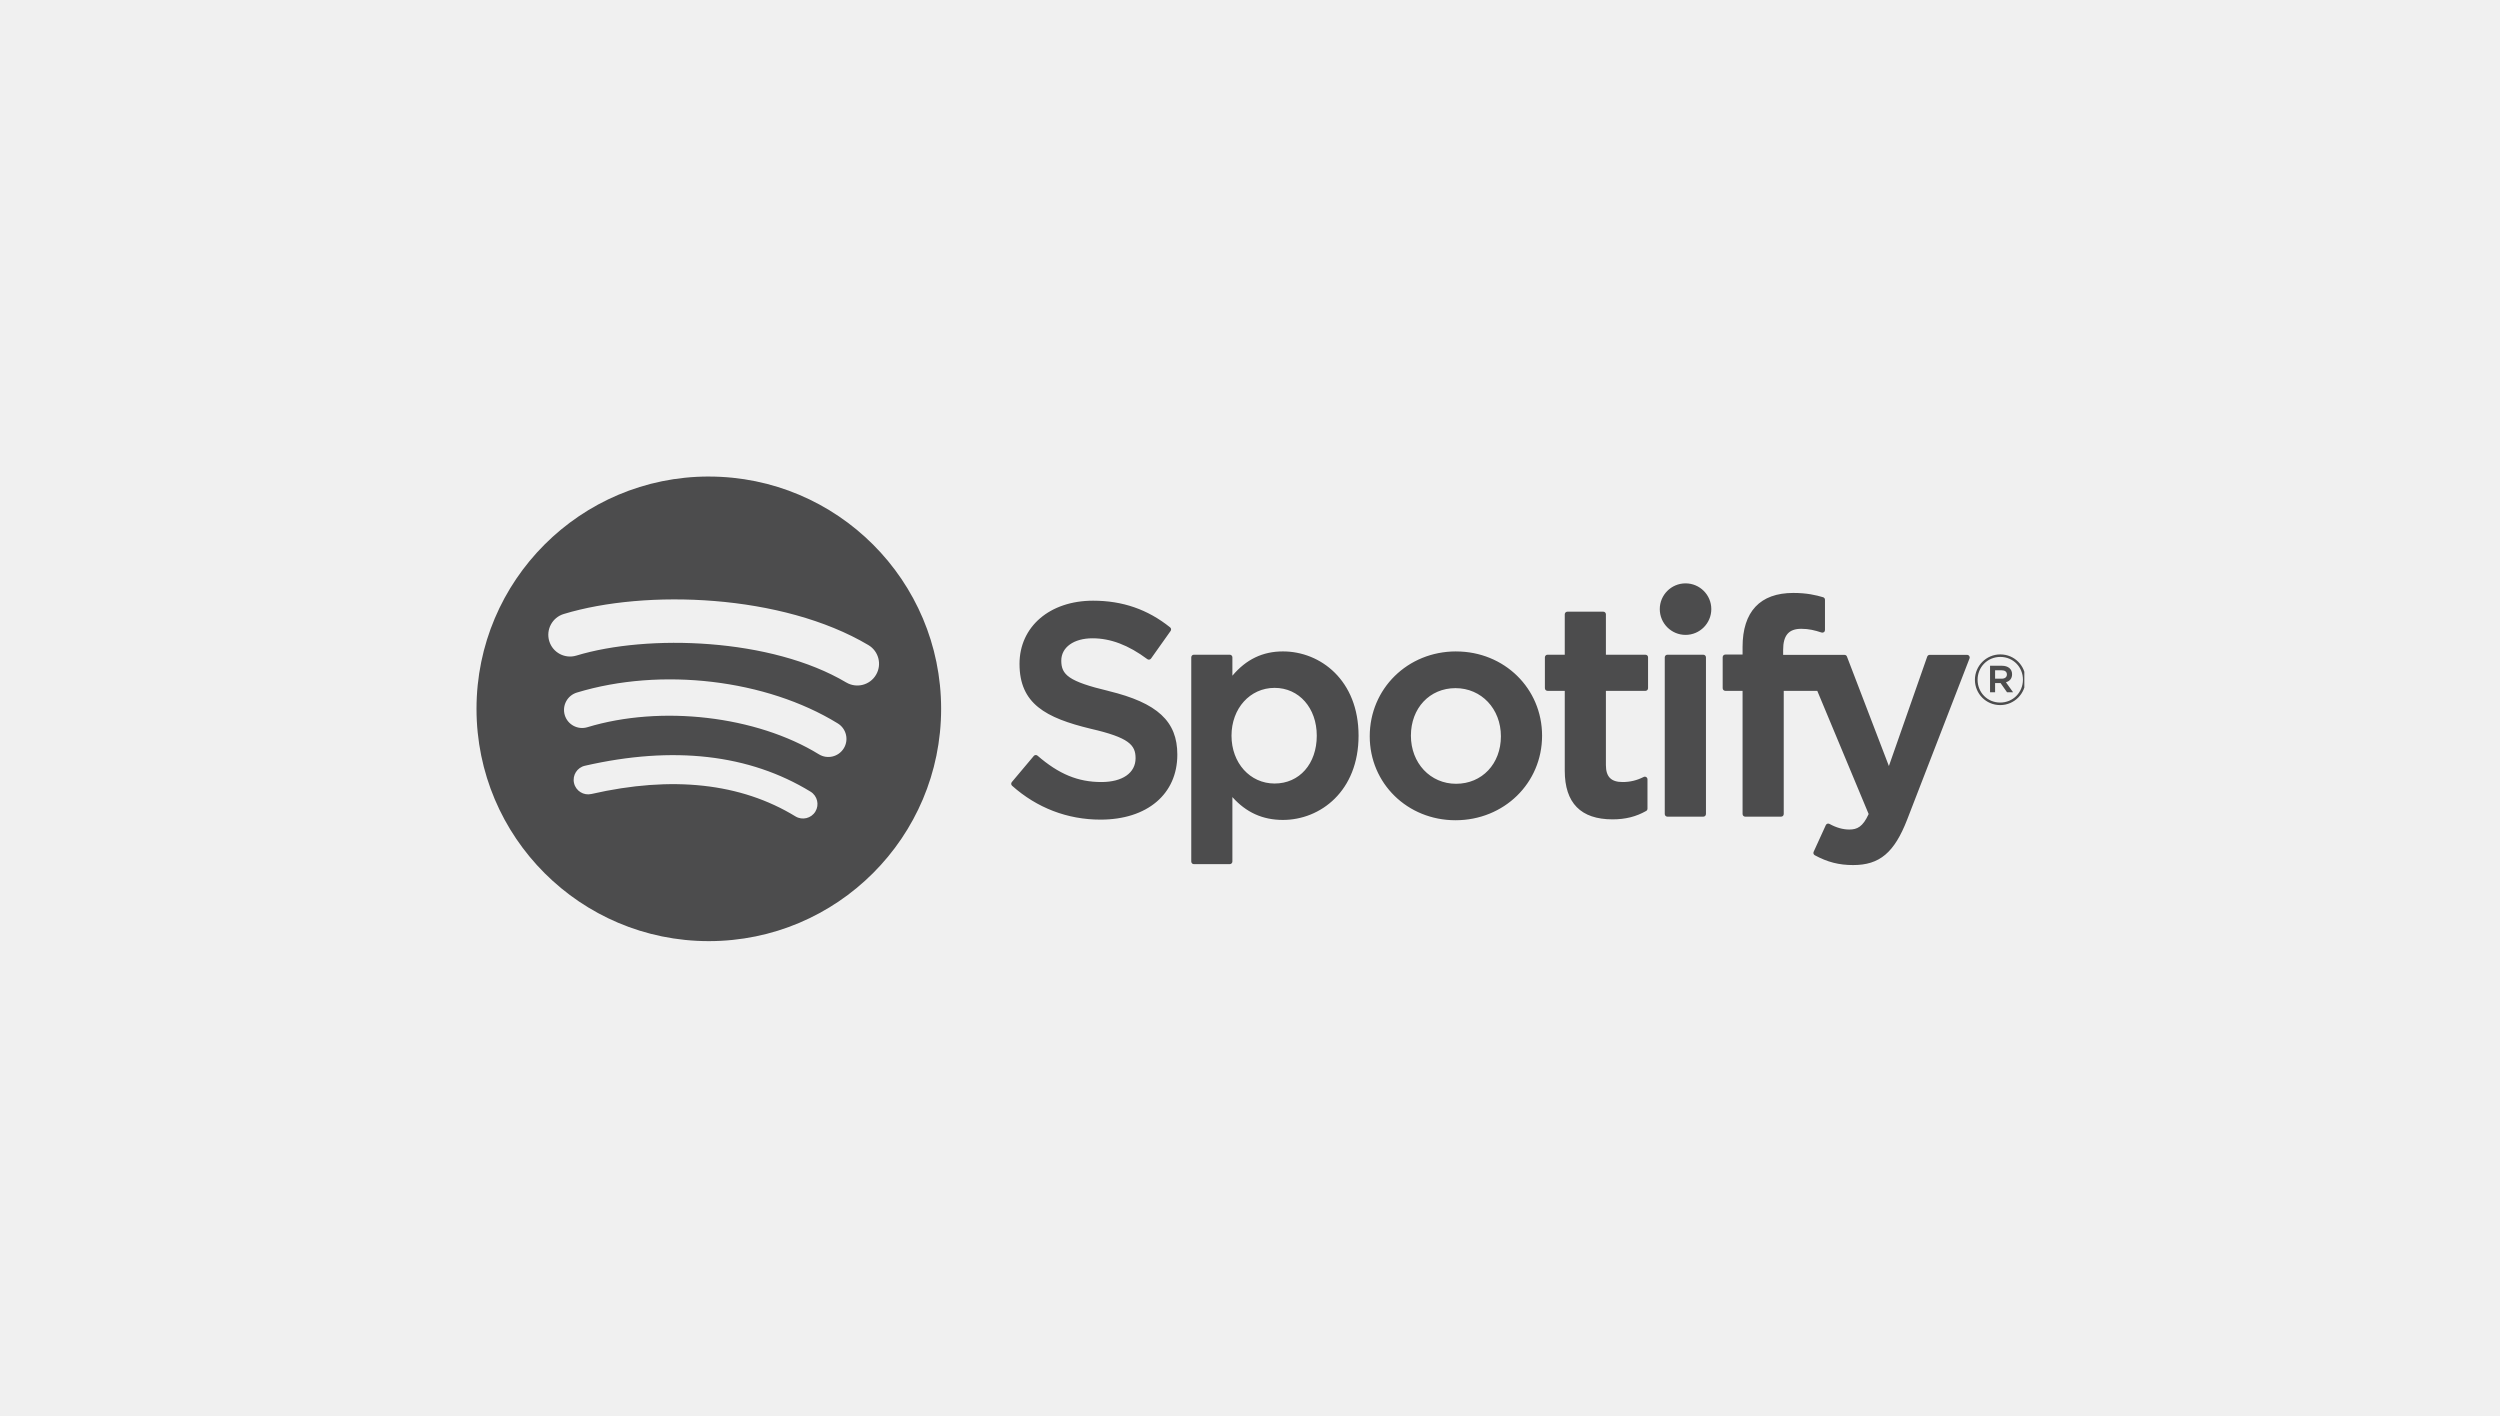
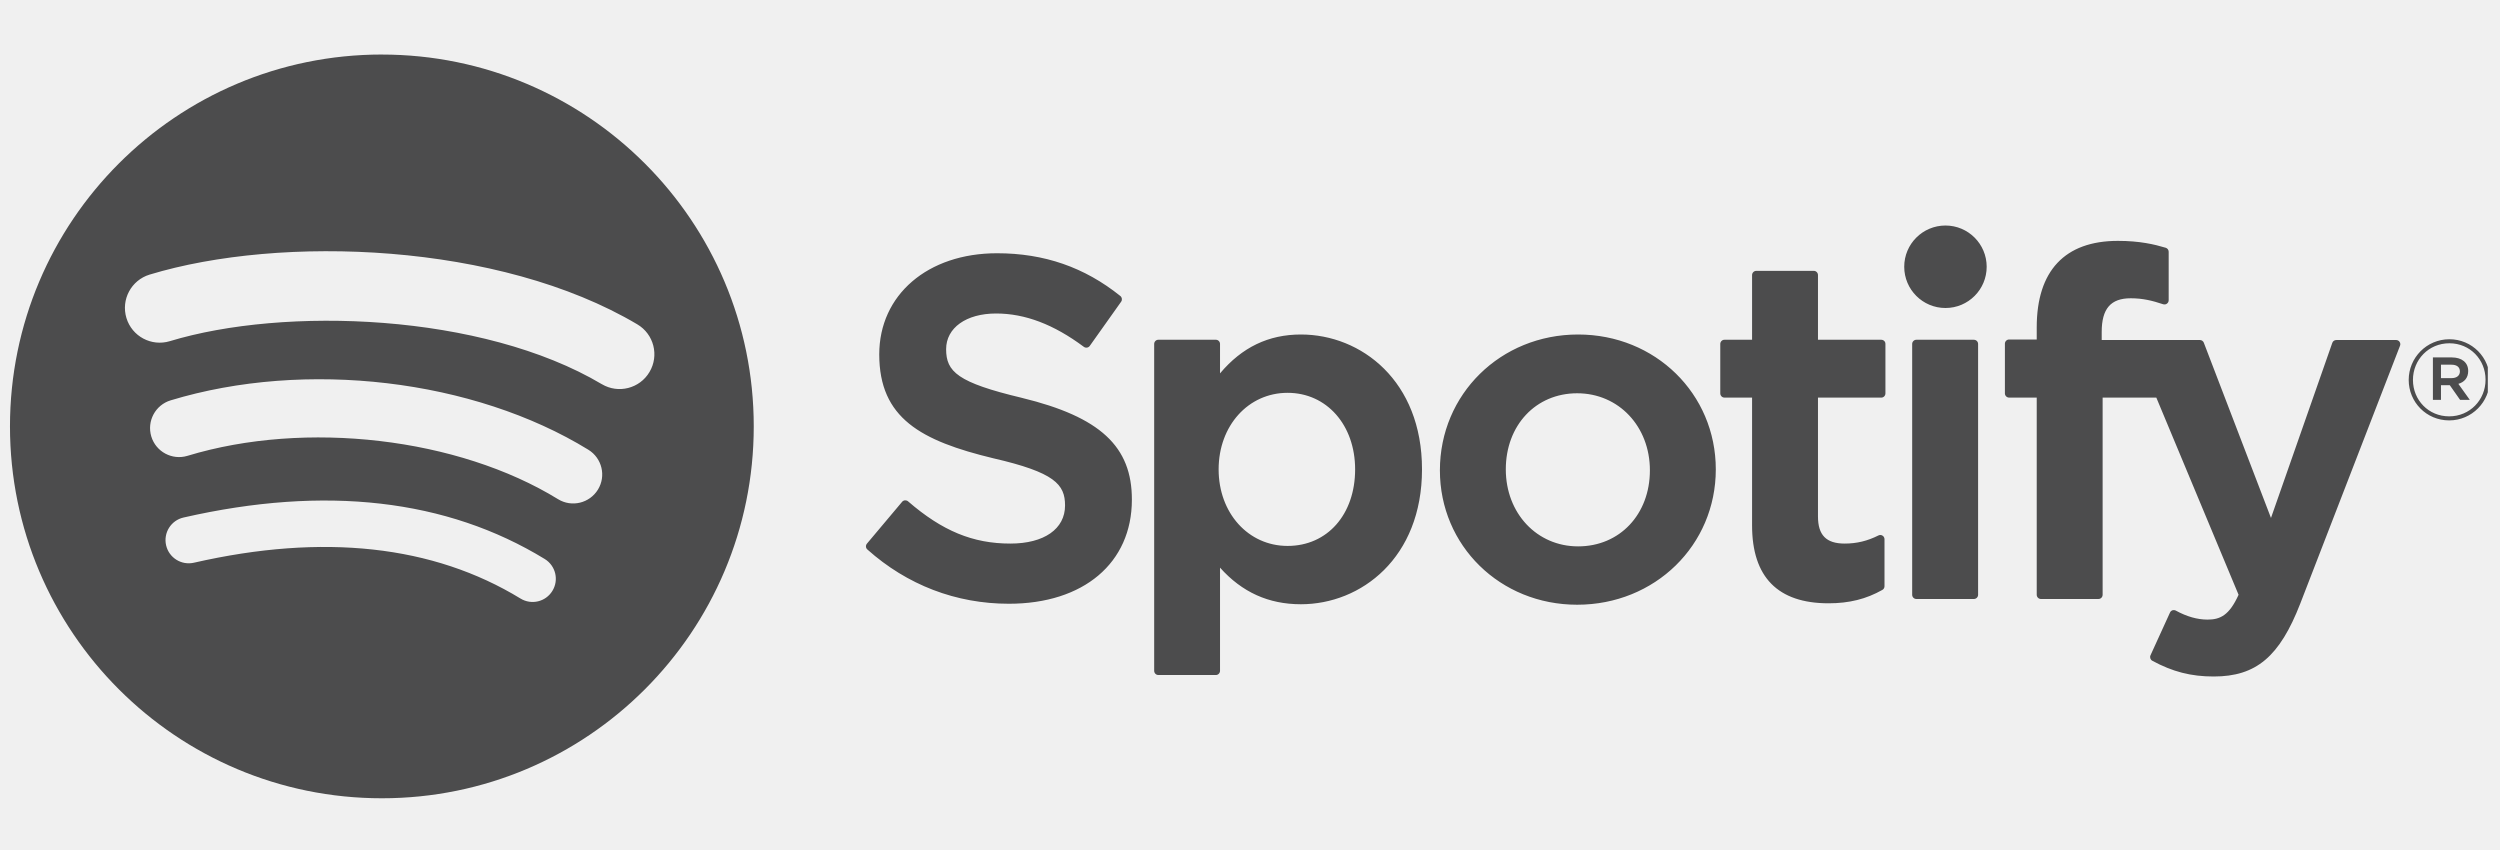
- <svg xmlns="http://www.w3.org/2000/svg" width="113" height="64" viewBox="0 0 113 64" fill="none">
-   <g clip-path="url(#clip0_127_15)">
-     <path d="M32.038 21.539C26.239 21.539 21.538 26.241 21.538 32.039C21.538 37.839 26.239 42.539 32.038 42.539C37.838 42.539 42.539 37.839 42.539 32.039C42.539 26.241 37.838 21.54 32.038 21.54L32.038 21.539ZM36.854 36.684C36.666 36.992 36.262 37.09 35.953 36.9C33.488 35.395 30.384 35.053 26.729 35.889C26.377 35.969 26.026 35.748 25.946 35.396C25.865 35.043 26.085 34.692 26.438 34.612C30.438 33.698 33.869 34.092 36.637 35.783C36.945 35.972 37.043 36.375 36.854 36.684ZM38.139 33.824C37.902 34.21 37.398 34.331 37.013 34.094C34.19 32.359 29.888 31.857 26.55 32.87C26.117 33.001 25.659 32.757 25.528 32.325C25.398 31.892 25.642 31.436 26.074 31.304C29.887 30.147 34.628 30.707 37.869 32.699C38.254 32.936 38.376 33.44 38.139 33.825V33.824ZM38.249 30.847C34.865 28.837 29.282 28.652 26.05 29.633C25.532 29.79 24.983 29.497 24.826 28.979C24.669 28.459 24.961 27.911 25.48 27.753C29.189 26.628 35.355 26.845 39.252 29.158C39.719 29.435 39.872 30.038 39.595 30.504C39.319 30.971 38.715 31.124 38.25 30.847H38.249ZM50.106 31.232C48.293 30.8 47.97 30.497 47.97 29.859C47.97 29.257 48.537 28.851 49.381 28.851C50.198 28.851 51.008 29.159 51.858 29.793C51.884 29.812 51.916 29.82 51.948 29.815C51.98 29.81 52.008 29.793 52.027 29.766L52.912 28.518C52.948 28.467 52.938 28.396 52.889 28.357C51.877 27.545 50.739 27.151 49.407 27.151C47.45 27.151 46.082 28.326 46.082 30.006C46.082 31.809 47.262 32.447 49.301 32.94C51.035 33.339 51.328 33.674 51.328 34.272C51.328 34.936 50.736 35.348 49.783 35.348C48.725 35.348 47.861 34.991 46.896 34.156C46.872 34.134 46.839 34.126 46.809 34.127C46.777 34.129 46.748 34.144 46.728 34.168L45.735 35.349C45.693 35.4 45.698 35.472 45.746 35.515C46.869 36.518 48.251 37.047 49.743 37.047C51.852 37.047 53.215 35.895 53.215 34.111C53.219 32.605 52.318 31.771 50.109 31.234L50.106 31.232ZM57.987 29.444C57.073 29.444 56.324 29.805 55.704 30.542V29.712C55.704 29.646 55.651 29.593 55.586 29.593H53.962C53.897 29.593 53.845 29.646 53.845 29.712V38.94C53.845 39.006 53.897 39.059 53.962 39.059H55.586C55.651 39.059 55.704 39.006 55.704 38.94V36.028C56.324 36.721 57.073 37.061 57.987 37.061C59.686 37.061 61.407 35.753 61.407 33.253C61.409 30.753 59.689 29.444 57.989 29.444L57.987 29.444ZM59.518 33.253C59.518 34.526 58.735 35.415 57.611 35.415C56.502 35.415 55.664 34.486 55.664 33.253C55.664 32.02 56.502 31.092 57.611 31.092C58.716 31.091 59.518 32 59.518 33.253V33.253ZM65.814 29.444C63.626 29.444 61.912 31.129 61.912 33.28C61.912 35.408 63.615 37.075 65.788 37.075C67.983 37.075 69.702 35.396 69.702 33.253C69.702 31.118 67.995 29.445 65.814 29.445V29.444ZM65.814 35.427C64.65 35.427 63.773 34.492 63.773 33.252C63.773 32.008 64.62 31.104 65.788 31.104C66.959 31.104 67.841 32.039 67.841 33.28C67.841 34.524 66.989 35.427 65.814 35.427ZM74.374 29.593H72.587V27.767C72.587 27.701 72.535 27.648 72.469 27.648H70.846C70.781 27.648 70.727 27.701 70.727 27.767V29.593H69.947C69.882 29.593 69.829 29.646 69.829 29.712V31.107C69.829 31.172 69.882 31.226 69.947 31.226H70.727V34.837C70.727 36.295 71.453 37.035 72.886 37.035C73.468 37.035 73.95 36.914 74.405 36.656C74.443 36.636 74.466 36.596 74.466 36.553V35.224C74.466 35.184 74.444 35.145 74.409 35.124C74.374 35.101 74.33 35.1 74.294 35.119C73.982 35.275 73.68 35.348 73.341 35.348C72.821 35.348 72.587 35.111 72.587 34.582V31.227H74.374C74.439 31.227 74.492 31.173 74.492 31.108V29.713C74.495 29.647 74.442 29.594 74.375 29.594L74.374 29.593ZM80.598 29.6V29.376C80.598 28.716 80.852 28.422 81.418 28.422C81.757 28.422 82.029 28.489 82.334 28.59C82.371 28.602 82.41 28.596 82.44 28.574C82.472 28.551 82.489 28.515 82.489 28.477V27.109C82.489 27.057 82.457 27.011 82.405 26.995C82.084 26.9 81.673 26.801 81.056 26.801C79.558 26.801 78.764 27.646 78.764 29.242V29.586H77.984C77.919 29.586 77.865 29.639 77.865 29.705V31.107C77.865 31.172 77.919 31.226 77.984 31.226H78.764V36.794C78.764 36.86 78.818 36.913 78.883 36.913H80.505C80.572 36.913 80.625 36.86 80.625 36.794V31.226H82.141L84.463 36.794C84.199 37.378 83.94 37.495 83.586 37.495C83.3 37.495 82.998 37.41 82.691 37.24C82.662 37.225 82.627 37.223 82.597 37.231C82.566 37.243 82.539 37.265 82.527 37.295L81.976 38.503C81.95 38.56 81.972 38.627 82.028 38.657C82.602 38.968 83.12 39.101 83.76 39.101C84.959 39.101 85.623 38.542 86.206 37.04L89.022 29.762C89.037 29.726 89.032 29.685 89.009 29.652C88.988 29.62 88.951 29.6 88.913 29.6H87.222C87.171 29.6 87.126 29.633 87.11 29.68L85.378 34.625L83.482 29.677C83.465 29.631 83.421 29.6 83.372 29.6H80.598V29.6ZM76.99 29.593H75.366C75.301 29.593 75.247 29.646 75.247 29.712V36.794C75.247 36.86 75.301 36.913 75.366 36.913H76.99C77.055 36.913 77.109 36.86 77.109 36.794V29.712C77.109 29.647 77.056 29.593 76.99 29.593V29.593ZM76.187 26.368C75.544 26.368 75.022 26.889 75.022 27.532C75.022 28.175 75.544 28.697 76.187 28.697C76.83 28.697 77.351 28.175 77.351 27.532C77.351 26.889 76.829 26.368 76.187 26.368ZM90.409 31.87C89.766 31.87 89.266 31.354 89.266 30.727C89.266 30.101 89.773 29.579 90.415 29.579C91.057 29.579 91.557 30.095 91.557 30.721C91.557 31.348 91.05 31.87 90.409 31.87ZM90.415 29.693C89.829 29.693 89.387 30.158 89.387 30.727C89.387 31.297 89.827 31.756 90.409 31.756C90.994 31.756 91.437 31.291 91.437 30.721C91.437 30.152 90.996 29.693 90.415 29.693ZM90.668 30.838L90.992 31.291H90.718L90.427 30.876H90.178V31.291H89.95V30.092H90.484C90.763 30.092 90.946 30.234 90.946 30.474C90.948 30.671 90.834 30.791 90.669 30.838H90.668ZM90.475 30.297H90.178V30.677H90.475C90.623 30.677 90.712 30.604 90.712 30.487C90.712 30.363 90.623 30.297 90.475 30.297Z" fill="#4C4C4D" />
+ <svg xmlns="http://www.w3.org/2000/svg" width="100" height="34" viewBox="0 0 100 34" fill="none">
+   <g clip-path="url(#clip0_23_31881)">
+     <path d="M15.275 2.181C7.059 2.181 0.399 8.841 0.399 17.056C0.399 25.271 7.059 31.931 15.275 31.931C23.491 31.931 30.15 25.271 30.15 17.056C30.15 8.841 23.491 2.182 15.274 2.182L15.275 2.181ZM22.096 23.635C21.83 24.072 21.258 24.21 20.821 23.942C17.328 21.809 12.932 21.326 7.754 22.509C7.255 22.622 6.758 22.31 6.644 21.811C6.53 21.311 6.841 20.814 7.341 20.701C13.008 19.406 17.868 19.963 21.789 22.36C22.226 22.628 22.365 23.198 22.096 23.635ZM23.917 19.585C23.581 20.13 22.867 20.303 22.322 19.967C18.323 17.509 12.229 16.797 7.499 18.233C6.886 18.418 6.238 18.073 6.052 17.46C5.867 16.847 6.213 16.2 6.825 16.014C12.227 14.375 18.944 15.169 23.535 17.99C24.081 18.326 24.253 19.04 23.917 19.585V19.585ZM24.073 15.367C19.279 12.519 11.369 12.258 6.792 13.647C6.057 13.87 5.28 13.455 5.057 12.72C4.834 11.984 5.249 11.208 5.984 10.984C11.239 9.389 19.974 9.697 25.493 12.974C26.156 13.366 26.373 14.22 25.98 14.88C25.589 15.542 24.733 15.759 24.074 15.367H24.073ZM40.87 15.913C38.302 15.3 37.845 14.87 37.845 13.967C37.845 13.114 38.648 12.54 39.843 12.54C41.002 12.54 42.149 12.976 43.353 13.873C43.389 13.9 43.435 13.911 43.48 13.904C43.526 13.897 43.565 13.873 43.591 13.836L44.846 12.068C44.897 11.995 44.883 11.895 44.813 11.839C43.38 10.689 41.767 10.13 39.881 10.13C37.108 10.13 35.17 11.794 35.17 14.176C35.17 16.729 36.842 17.633 39.73 18.331C42.186 18.897 42.602 19.372 42.602 20.219C42.602 21.159 41.764 21.743 40.414 21.743C38.914 21.743 37.691 21.237 36.323 20.054C36.289 20.024 36.243 20.011 36.2 20.013C36.154 20.017 36.113 20.038 36.085 20.072L34.678 21.745C34.619 21.816 34.626 21.919 34.694 21.979C36.285 23.401 38.243 24.15 40.357 24.15C43.344 24.15 45.275 22.518 45.275 19.99C45.281 17.857 44.004 16.676 40.876 15.915L40.87 15.913ZM52.036 13.38C50.741 13.38 49.679 13.89 48.801 14.935V13.758C48.801 13.666 48.727 13.59 48.634 13.59H46.334C46.242 13.59 46.167 13.666 46.167 13.758V26.832C46.167 26.925 46.242 27.001 46.334 27.001H48.634C48.727 27.001 48.801 26.925 48.801 26.832V22.706C49.679 23.688 50.741 24.17 52.036 24.17C54.443 24.17 56.88 22.317 56.88 18.775C56.883 15.233 54.446 13.38 52.038 13.38L52.036 13.38ZM54.205 18.775C54.205 20.578 53.095 21.837 51.503 21.837C49.931 21.837 48.745 20.521 48.745 18.775C48.745 17.029 49.931 15.713 51.503 15.713C53.068 15.713 54.205 17 54.205 18.775V18.775ZM63.124 13.38C60.024 13.38 57.596 15.766 57.596 18.814C57.596 21.828 60.008 24.189 63.086 24.189C66.197 24.189 68.632 21.811 68.632 18.775C68.632 15.75 66.213 13.38 63.124 13.38V13.38ZM63.124 21.855C61.475 21.855 60.232 20.53 60.232 18.774C60.232 17.011 61.433 15.731 63.086 15.731C64.745 15.731 65.996 17.055 65.996 18.813C65.996 20.576 64.788 21.855 63.124 21.855ZM75.25 13.59H72.719V11.003C72.719 10.91 72.645 10.834 72.552 10.834H70.252C70.16 10.834 70.083 10.91 70.083 11.003V13.59H68.978C68.886 13.59 68.811 13.666 68.811 13.758V15.735C68.811 15.828 68.886 15.904 68.978 15.904H70.083V21.018C70.083 23.084 71.112 24.132 73.142 24.132C73.966 24.132 74.65 23.962 75.295 23.596C75.348 23.567 75.38 23.511 75.38 23.45V21.567C75.38 21.511 75.35 21.455 75.3 21.425C75.25 21.393 75.188 21.392 75.137 21.418C74.695 21.64 74.266 21.743 73.787 21.743C73.05 21.743 72.719 21.407 72.719 20.658V15.905H75.25C75.343 15.905 75.417 15.829 75.417 15.736V13.76C75.421 13.667 75.346 13.591 75.252 13.591L75.25 13.59ZM84.068 13.6V13.282C84.068 12.347 84.427 11.931 85.23 11.931C85.709 11.931 86.095 12.026 86.526 12.17C86.58 12.186 86.635 12.178 86.677 12.146C86.722 12.114 86.747 12.063 86.747 12.009V10.072C86.747 9.997 86.701 9.932 86.628 9.91C86.173 9.774 85.59 9.635 84.716 9.635C82.594 9.635 81.469 10.832 81.469 13.093V13.58H80.364C80.272 13.58 80.196 13.656 80.196 13.748V15.735C80.196 15.828 80.272 15.904 80.364 15.904H81.469V23.791C81.469 23.885 81.546 23.96 81.638 23.96H83.936C84.031 23.96 84.105 23.885 84.105 23.791V15.904H86.253L89.543 23.791C89.169 24.619 88.802 24.784 88.301 24.784C87.896 24.784 87.468 24.663 87.033 24.424C86.992 24.402 86.942 24.399 86.899 24.411C86.855 24.427 86.818 24.459 86.8 24.502L86.02 26.212C85.983 26.294 86.015 26.388 86.093 26.431C86.906 26.871 87.64 27.06 88.548 27.06C90.246 27.06 91.186 26.267 92.012 24.139L96.001 13.83C96.022 13.778 96.015 13.72 95.983 13.674C95.953 13.628 95.902 13.601 95.847 13.601H93.452C93.379 13.601 93.315 13.646 93.292 13.714L90.839 20.718L88.153 13.709C88.129 13.644 88.066 13.601 87.997 13.601H84.068V13.6ZM78.956 13.59H76.656C76.563 13.59 76.487 13.666 76.487 13.758V23.791C76.487 23.885 76.563 23.96 76.656 23.96H78.956C79.048 23.96 79.124 23.885 79.124 23.791V13.759C79.124 13.666 79.05 13.591 78.956 13.591V13.59ZM77.819 9.021C76.908 9.021 76.169 9.759 76.169 10.67C76.169 11.582 76.908 12.32 77.819 12.32C78.73 12.32 79.467 11.582 79.467 10.67C79.467 9.759 78.728 9.021 77.819 9.021ZM97.966 16.816C97.056 16.816 96.348 16.085 96.348 15.197C96.348 14.31 97.065 13.57 97.975 13.57C98.884 13.57 99.593 14.301 99.593 15.188C99.593 16.076 98.875 16.816 97.966 16.816ZM97.975 13.731C97.145 13.731 96.518 14.39 96.518 15.197C96.518 16.004 97.142 16.654 97.966 16.654C98.795 16.654 99.422 15.996 99.422 15.188C99.422 14.382 98.799 13.731 97.975 13.731ZM98.334 15.354L98.792 15.995H98.404L97.992 15.408H97.639V15.995H97.316V14.297H98.072C98.469 14.297 98.728 14.498 98.728 14.838C98.73 15.117 98.568 15.287 98.335 15.354H98.334ZM98.06 14.588H97.639V15.125H98.06C98.269 15.125 98.396 15.023 98.396 14.857C98.396 14.682 98.269 14.588 98.06 14.588Z" fill="#4C4C4D" />
  </g>
  <defs>
-     <clipPath id="clip0_127_15">
-       <rect width="70" height="24" fill="white" transform="translate(21.5 20)" />
+     <clipPath id="clip0_23_31881">
+       <rect width="99.167" height="34" fill="white" transform="translate(0.345703)" />
    </clipPath>
  </defs>
</svg>
